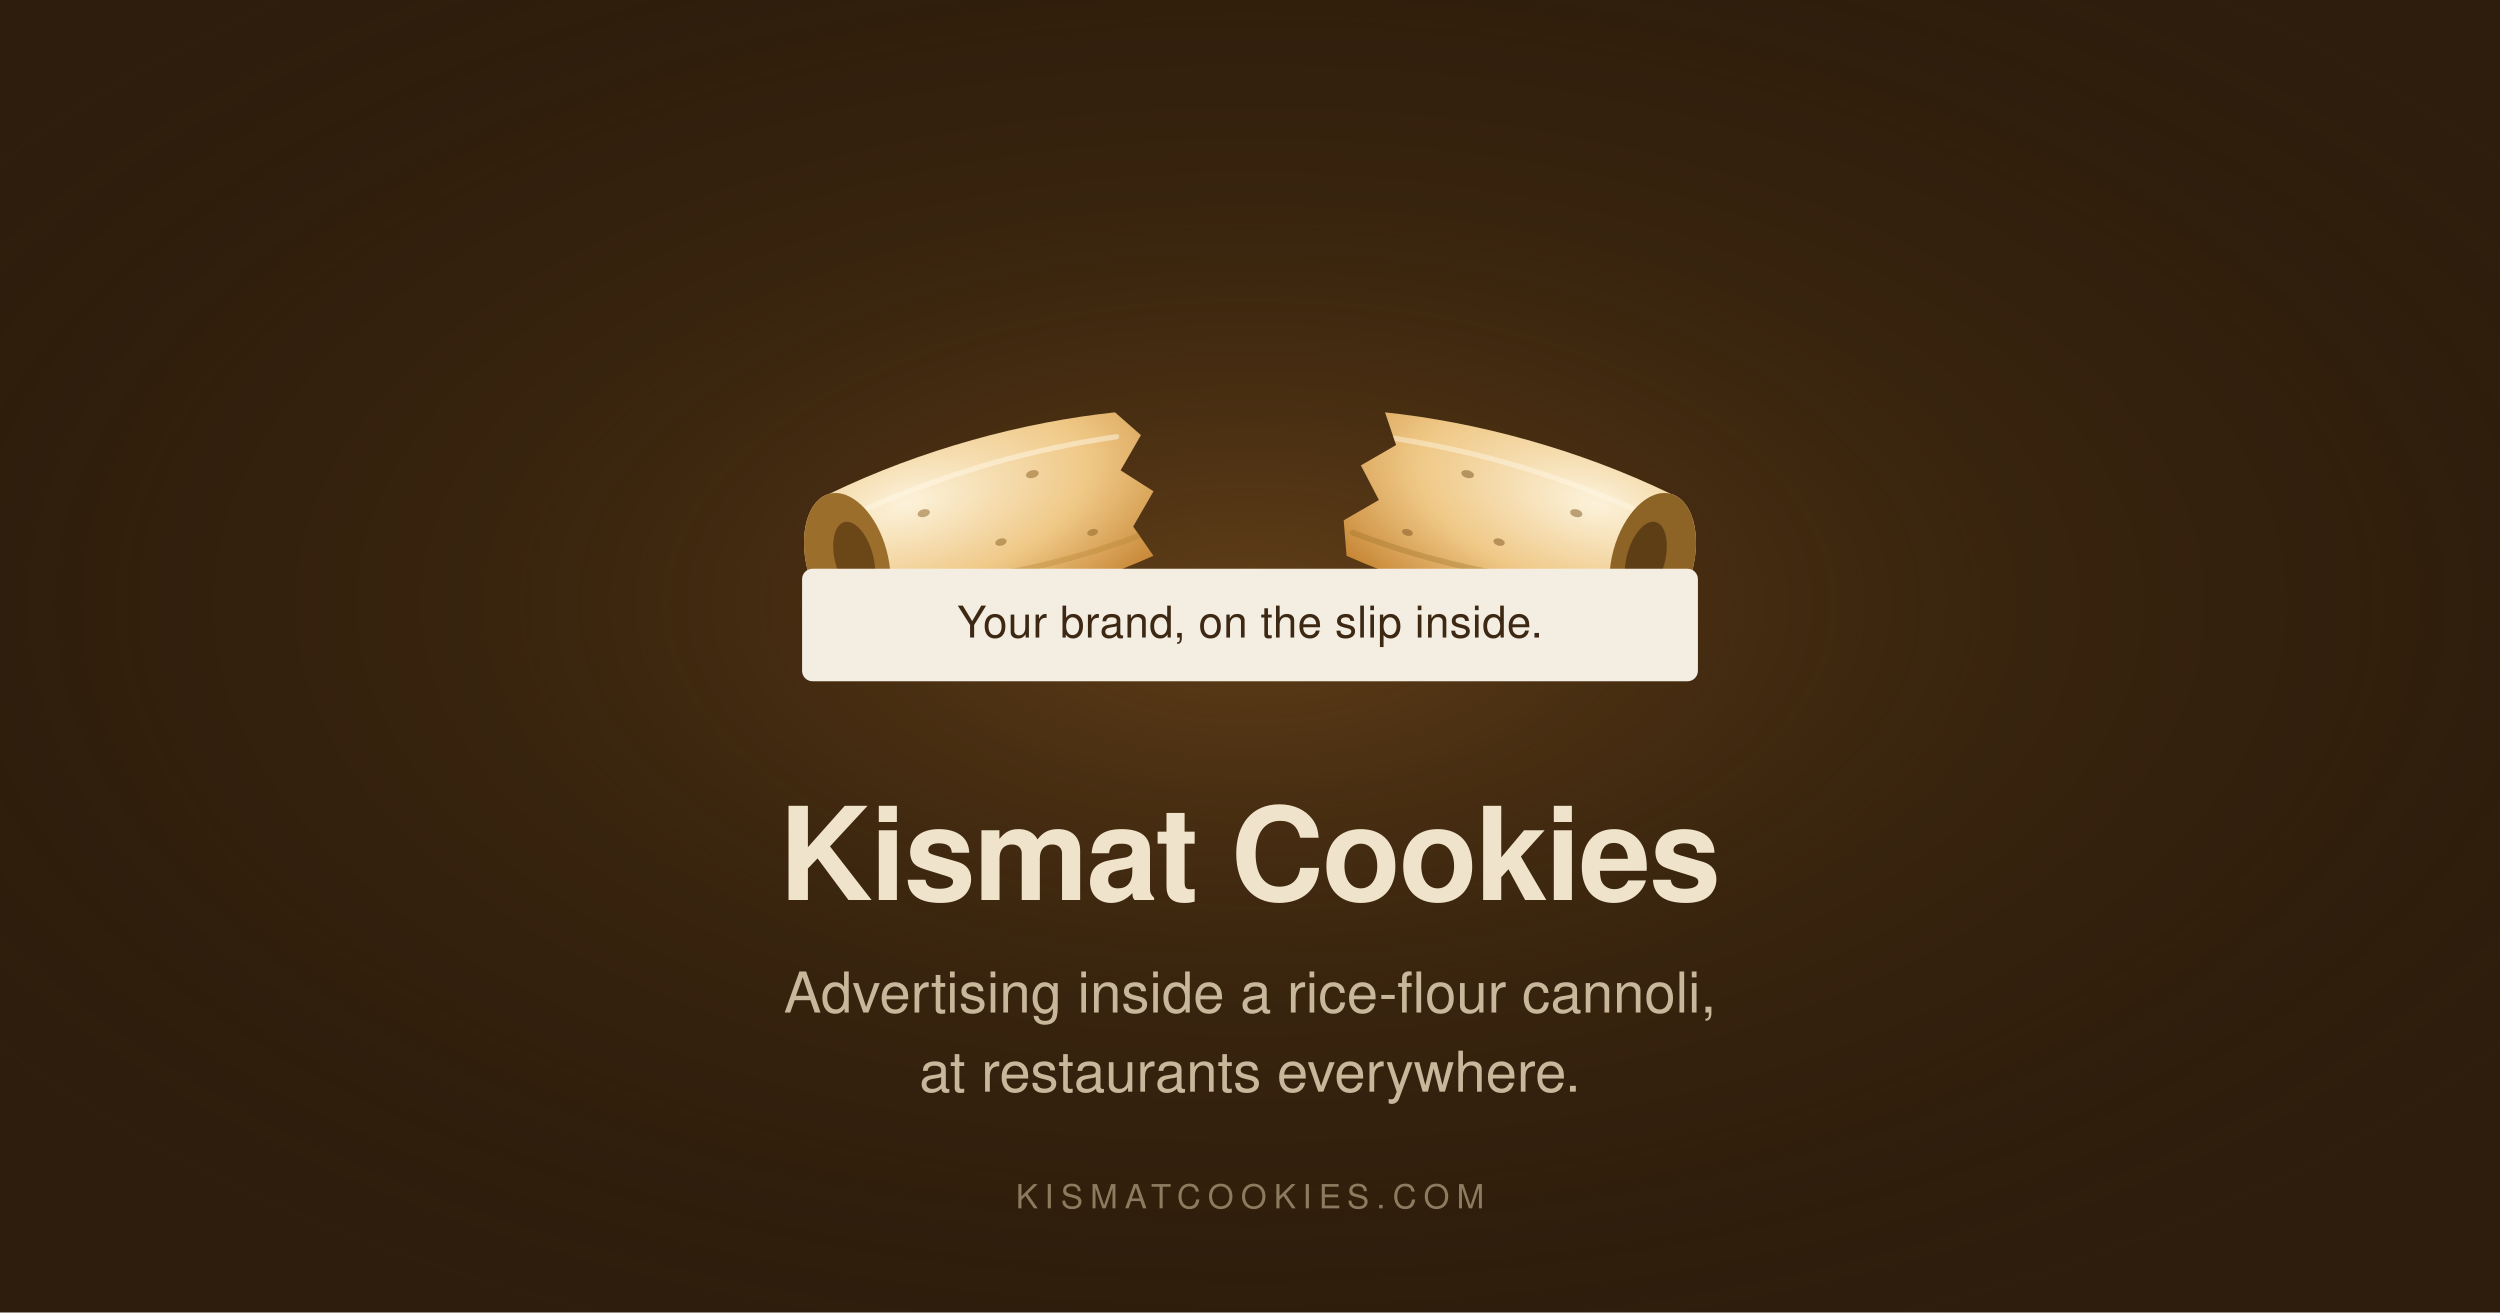
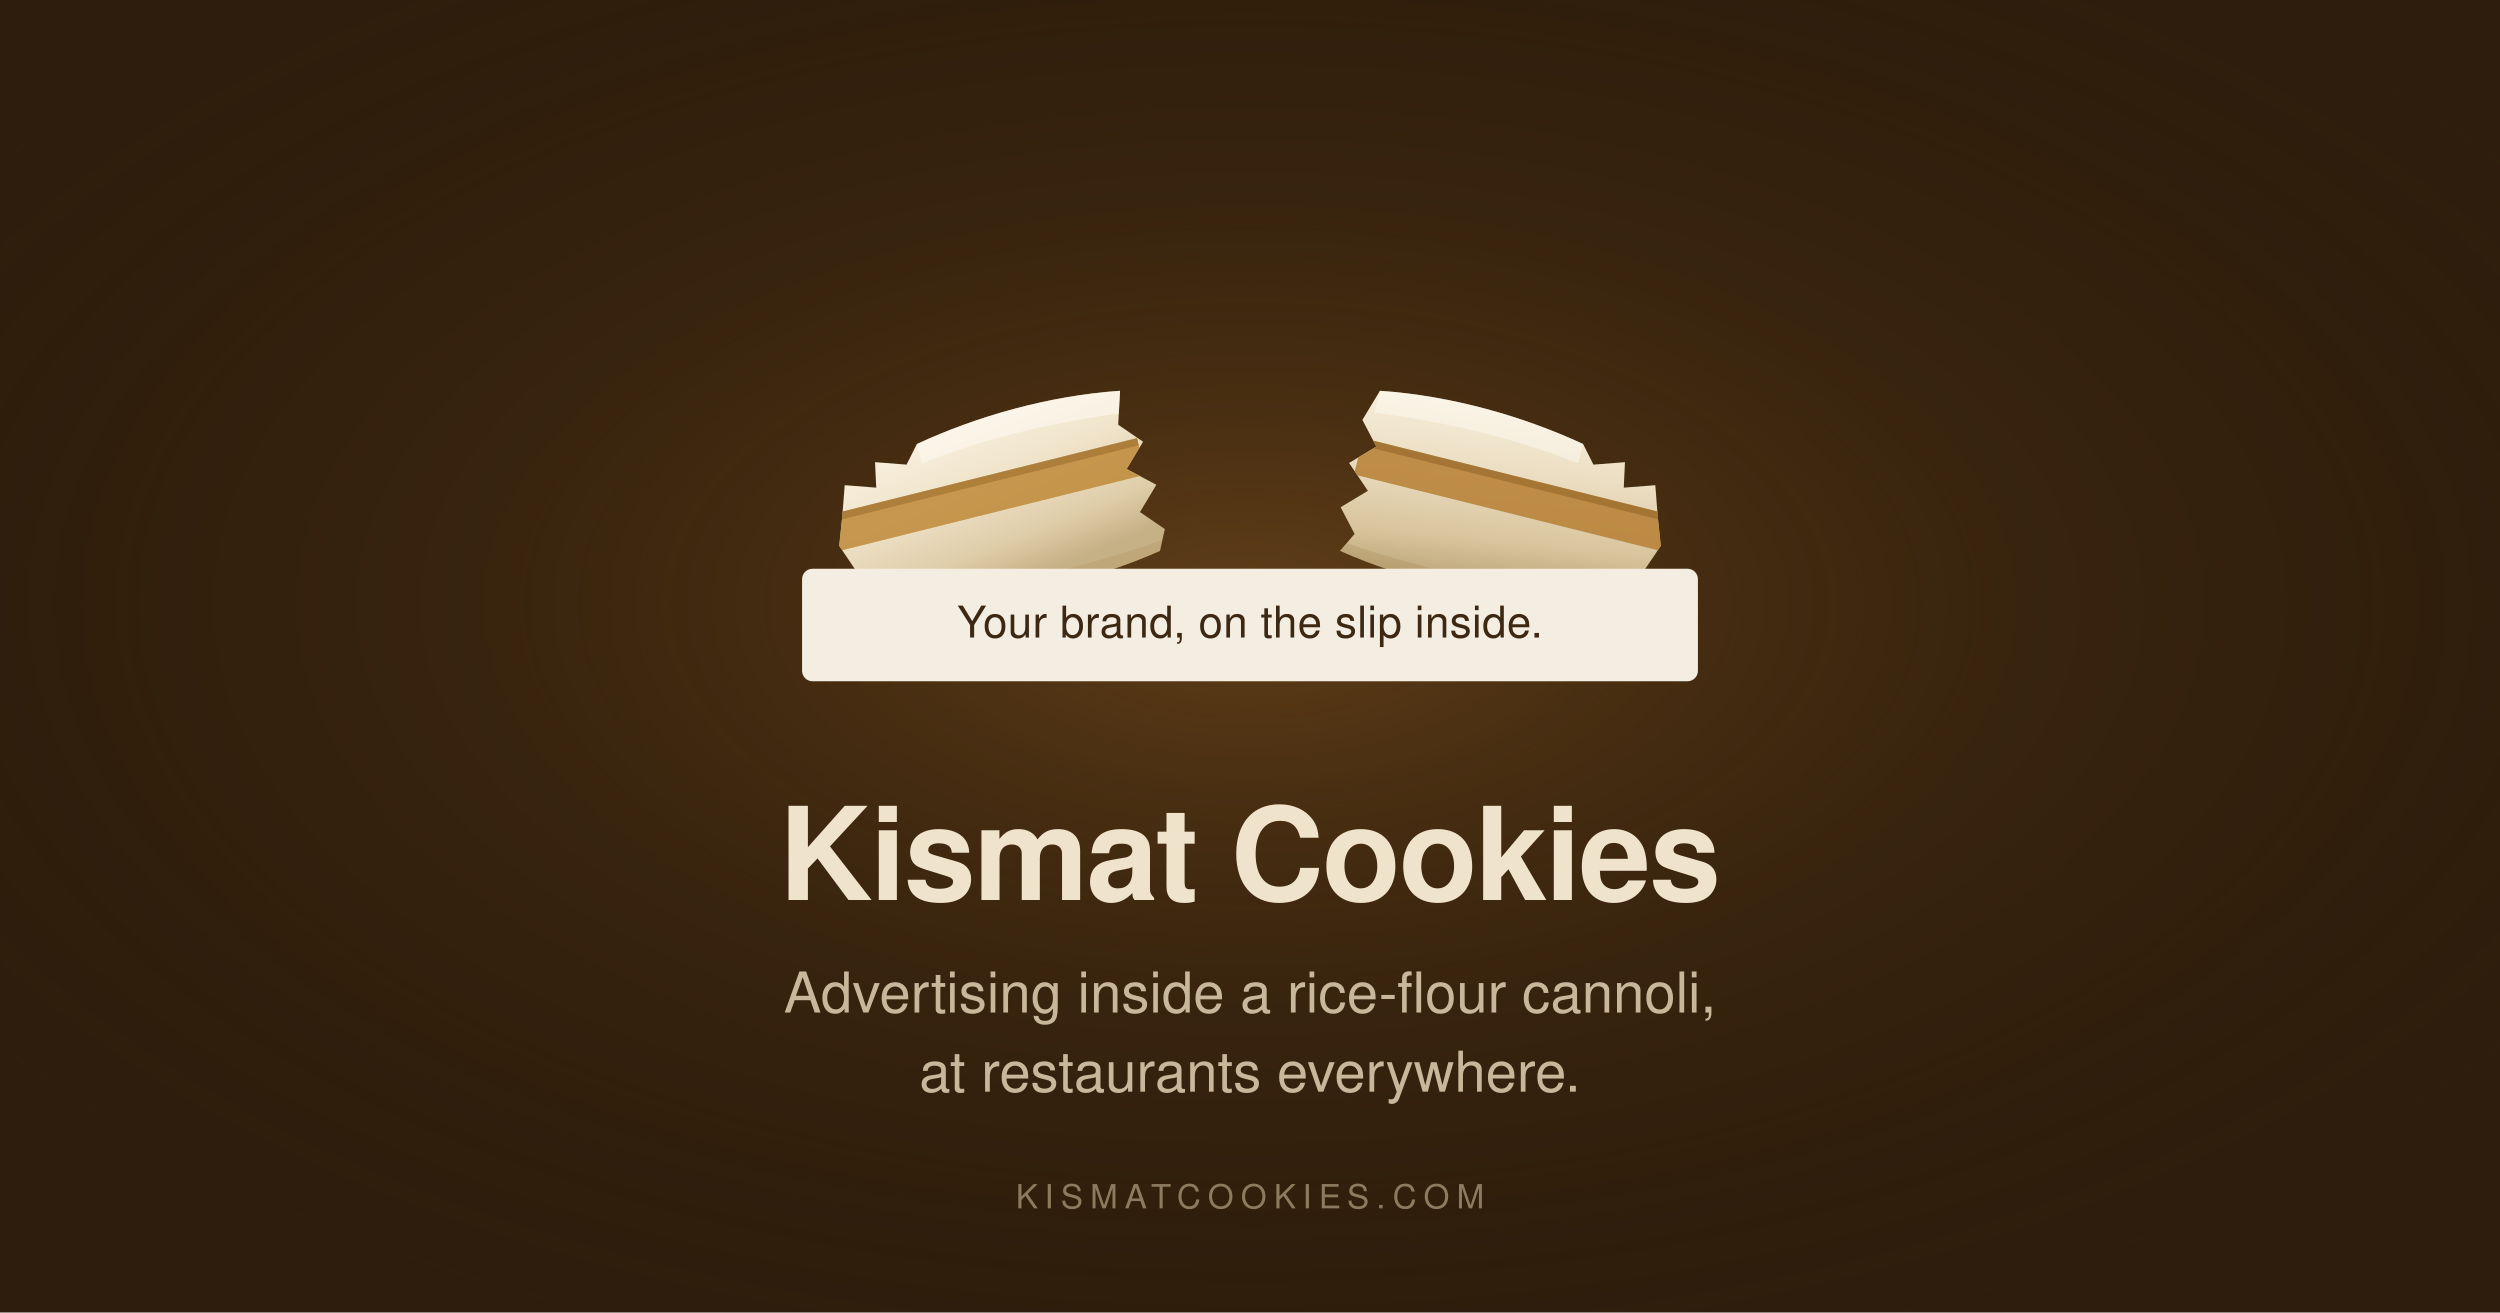
<svg xmlns="http://www.w3.org/2000/svg" width="1200" height="630" viewBox="0 0 1200 630" font-family="Avenir Next, Helvetica Neue, Helvetica, Arial, sans-serif">
  <defs>
    <radialGradient id="glow" cx="0.5" cy="0.46" r="0.62">
      <stop offset="0" stop-color="#8A5A22" stop-opacity="0.55" />
      <stop offset="0.45" stop-color="#5A3A14" stop-opacity="0.28" />
      <stop offset="1" stop-color="#2E1D0C" stop-opacity="0" />
    </radialGradient>
-     <radialGradient id="bakeL" cx="0.32" cy="0.26" r="0.95">
-       <stop offset="0" stop-color="#FCF2DA" />
-       <stop offset="0.55" stop-color="#EFC886" />
-       <stop offset="1" stop-color="#C68432" />
-     </radialGradient>
-     <radialGradient id="bakeR" cx="0.68" cy="0.26" r="0.95">
-       <stop offset="0" stop-color="#FCF2DA" />
-       <stop offset="0.55" stop-color="#EFC886" />
-       <stop offset="1" stop-color="#C68432" />
-     </radialGradient>
+     <linearGradient id="wrapL" x1="0" y1="0" x2="0.25" y2="1">
+       <stop offset="0" stop-color="#FBF4E6" />
+       <stop offset="0.42" stop-color="#F0E4CB" />
+       <stop offset="0.78" stop-color="#DFCDA9" />
+       <stop offset="1" stop-color="#C6B085" />
+     </linearGradient>
+     <linearGradient id="wrapR" x1="0" y1="0" x2="0.25" y2="1">
+       <stop offset="0" stop-color="#F8F0DF" />
+       <stop offset="0.42" stop-color="#EBDDC1" />
+       <stop offset="0.78" stop-color="#D8C49C" />
+       <stop offset="1" stop-color="#BCA477" />
+     </linearGradient>
    <clipPath id="clipL">
-       <path d="M26 96 C68 88 112 88 150 94 L158 106 L146 118 L157 130 L145 142 L150 156 C112 162 68 162 26 154 A17 29 0 0 1 26 96 Z" />
+       <path d="M150 92 C122 87 92 88 66 93 L60 100 L48 96 L46 106 L34 102 L30 114 L26 125 L30 136 L34 148 L46 144 L48 154 L60 150 L66 157 C92 162 122 163 150 158 L154 150 L146 141 L155 132 L145 123 L154 114 L146 105 Z" />
    </clipPath>
    <clipPath id="clipR">
-       <path d="M150 94 C188 88 232 88 274 96 A17 29 0 0 1 274 154 C232 162 188 162 150 156 L145 142 L157 130 L146 118 L158 106 Z" />
+       <path d="M150 92 L146 105 L154 114 L145 123 L155 132 L146 141 L154 150 L150 158 C178 163 208 162 234 157 L240 150 L252 154 L254 144 L266 148 L270 136 L274 125 L270 114 L266 102 L254 106 L252 96 L240 100 L234 93 C208 88 178 87 150 92 Z" />
    </clipPath>
  </defs>
  <rect width="1200" height="630" fill="#2E1D0C" />
  <rect width="1200" height="630" fill="url(#glow)" />
-   <g transform="translate(600 232) scale(1.15)">
+   <g transform="translate(600 226) scale(1.2)">
    <g transform="translate(-150 -125)">
-       <g transform="translate(-46 0) rotate(-15 150 134)" clip-path="url(#clipL)">
-         <path d="M26 96 C68 88 112 88 150 94 L158 106 L146 118 L157 130 L145 142 L150 156 C112 162 68 162 26 154 A17 29 0 0 1 26 96 Z" fill="url(#bakeL)" />
-         <g fill="none" stroke-linecap="round">
-           <path stroke="#B0832F" stroke-opacity="0.34" stroke-width="2.4" d="M34 138 C74 148 112 150 150 146" />
-           <path stroke="#FFF8E7" stroke-opacity="0.5" stroke-width="2.2" d="M40 106 C78 100 114 100 148 104" />
-         </g>
-         <g fill="#8A5F22" fill-opacity="0.5">
-           <ellipse cx="62" cy="114" rx="2.6" ry="1.6" />
-           <ellipse cx="90" cy="134" rx="2.4" ry="1.5" />
-           <ellipse cx="110" cy="110" rx="2.7" ry="1.6" />
-           <ellipse cx="128" cy="140" rx="2.3" ry="1.4" />
+       <g transform="translate(-44 0) rotate(-14 150 125)">
+         <path d="M150 92 C122 87 92 88 66 93 L60 100 L48 96 L46 106 L34 102 L30 114 L26 125 L30 136 L34 148 L46 144 L48 154 L60 150 L66 157 C92 162 122 163 150 158 L154 150 L146 141 L155 132 L145 123 L154 114 L146 105 Z" fill="url(#wrapL)" />
+         <g clip-path="url(#clipL)">
+           <rect x="20" y="112" width="132" height="15" fill="#C08A3A" fill-opacity="0.85" />
+           <rect x="20" y="112" width="132" height="3" fill="#8F6220" fill-opacity="0.45" />
+           <path fill="#FFFDF6" fill-opacity="0.5" d="M66 90 C96 86 124 87 150 90 L150 101 C124 98 96 97 66 101 Z" />
+           <path fill="#A98A56" fill-opacity="0.22" d="M20 146 C70 156 110 158 152 154 L152 172 L20 172 Z" />
        </g>
      </g>
-       <g transform="translate(46 0) rotate(15 150 134)" clip-path="url(#clipR)">
-         <path d="M150 94 C188 88 232 88 274 96 A17 29 0 0 1 274 154 C232 162 188 162 150 156 L145 142 L157 130 L146 118 L158 106 Z" fill="url(#bakeR)" />
-         <g fill="none" stroke-linecap="round">
-           <path stroke="#9A7029" stroke-opacity="0.34" stroke-width="2.4" d="M266 138 C226 148 188 150 150 146" />
-           <path stroke="#FFF8E7" stroke-opacity="0.44" stroke-width="2.2" d="M260 106 C222 100 186 100 152 104" />
+       <g transform="translate(44 0) rotate(14 150 125)">
+         <path d="M150 92 L146 105 L154 114 L145 123 L155 132 L146 141 L154 150 L150 158 C178 163 208 162 234 157 L240 150 L252 154 L254 144 L266 148 L270 136 L274 125 L270 114 L266 102 L254 106 L252 96 L240 100 L234 93 C208 88 178 87 150 92 Z" fill="url(#wrapR)" />
+         <g clip-path="url(#clipR)">
+           <rect x="148" y="112" width="132" height="15" fill="#B67F33" fill-opacity="0.85" />
+           <rect x="148" y="112" width="132" height="3" fill="#855A1C" fill-opacity="0.45" />
+           <path fill="#FFFDF6" fill-opacity="0.44" d="M150 90 C176 87 204 86 234 90 L234 101 C204 97 176 98 150 101 Z" />
+           <path fill="#9E7F4C" fill-opacity="0.22" d="M280 146 C230 156 190 158 148 154 L148 172 L280 172 Z" />
        </g>
-         <g fill="#7C5520" fill-opacity="0.5">
-           <ellipse cx="238" cy="114" rx="2.6" ry="1.6" />
-           <ellipse cx="210" cy="134" rx="2.4" ry="1.5" />
-           <ellipse cx="190" cy="110" rx="2.7" ry="1.6" />
-           <ellipse cx="172" cy="140" rx="2.3" ry="1.4" />
-         </g>
-       </g>
-       <g transform="translate(-46 0) rotate(-15 150 134)">
-         <ellipse cx="26" cy="125" rx="17" ry="29" fill="#9C6E2C" />
-         <ellipse cx="29" cy="125" rx="8" ry="16" fill="#6B4718" />
-       </g>
-       <g transform="translate(46 0) rotate(15 150 134)">
-         <ellipse cx="274" cy="125" rx="17" ry="29" fill="#8D6326" />
-         <ellipse cx="271" cy="125" rx="8" ry="16" fill="#5E3F15" />
      </g>
    </g>
  </g>
  <g transform="translate(600 300)">
    <rect x="-215" y="-27" width="430" height="54" rx="5" fill="#F4EEE2" />
    <text x="0" y="6" text-anchor="middle" font-size="21" fill="#3D2814" letter-spacing="0.2">Your brand, on the slip inside.</text>
  </g>
  <text x="600" y="432" text-anchor="middle" font-size="62" font-weight="700" fill="#F0E3CC" letter-spacing="-1">Kismat Cookies</text>
  <text x="600" y="486" text-anchor="middle" font-size="27" fill="#C8B79B">Advertising inside a rice-flour cannoli,</text>
  <text x="600" y="524" text-anchor="middle" font-size="27" fill="#C8B79B">at restaurants everywhere.</text>
  <text x="600" y="580" text-anchor="middle" font-size="16" fill="#8E7B5F" letter-spacing="3.4">KISMATCOOKIES.COM</text>
</svg>
